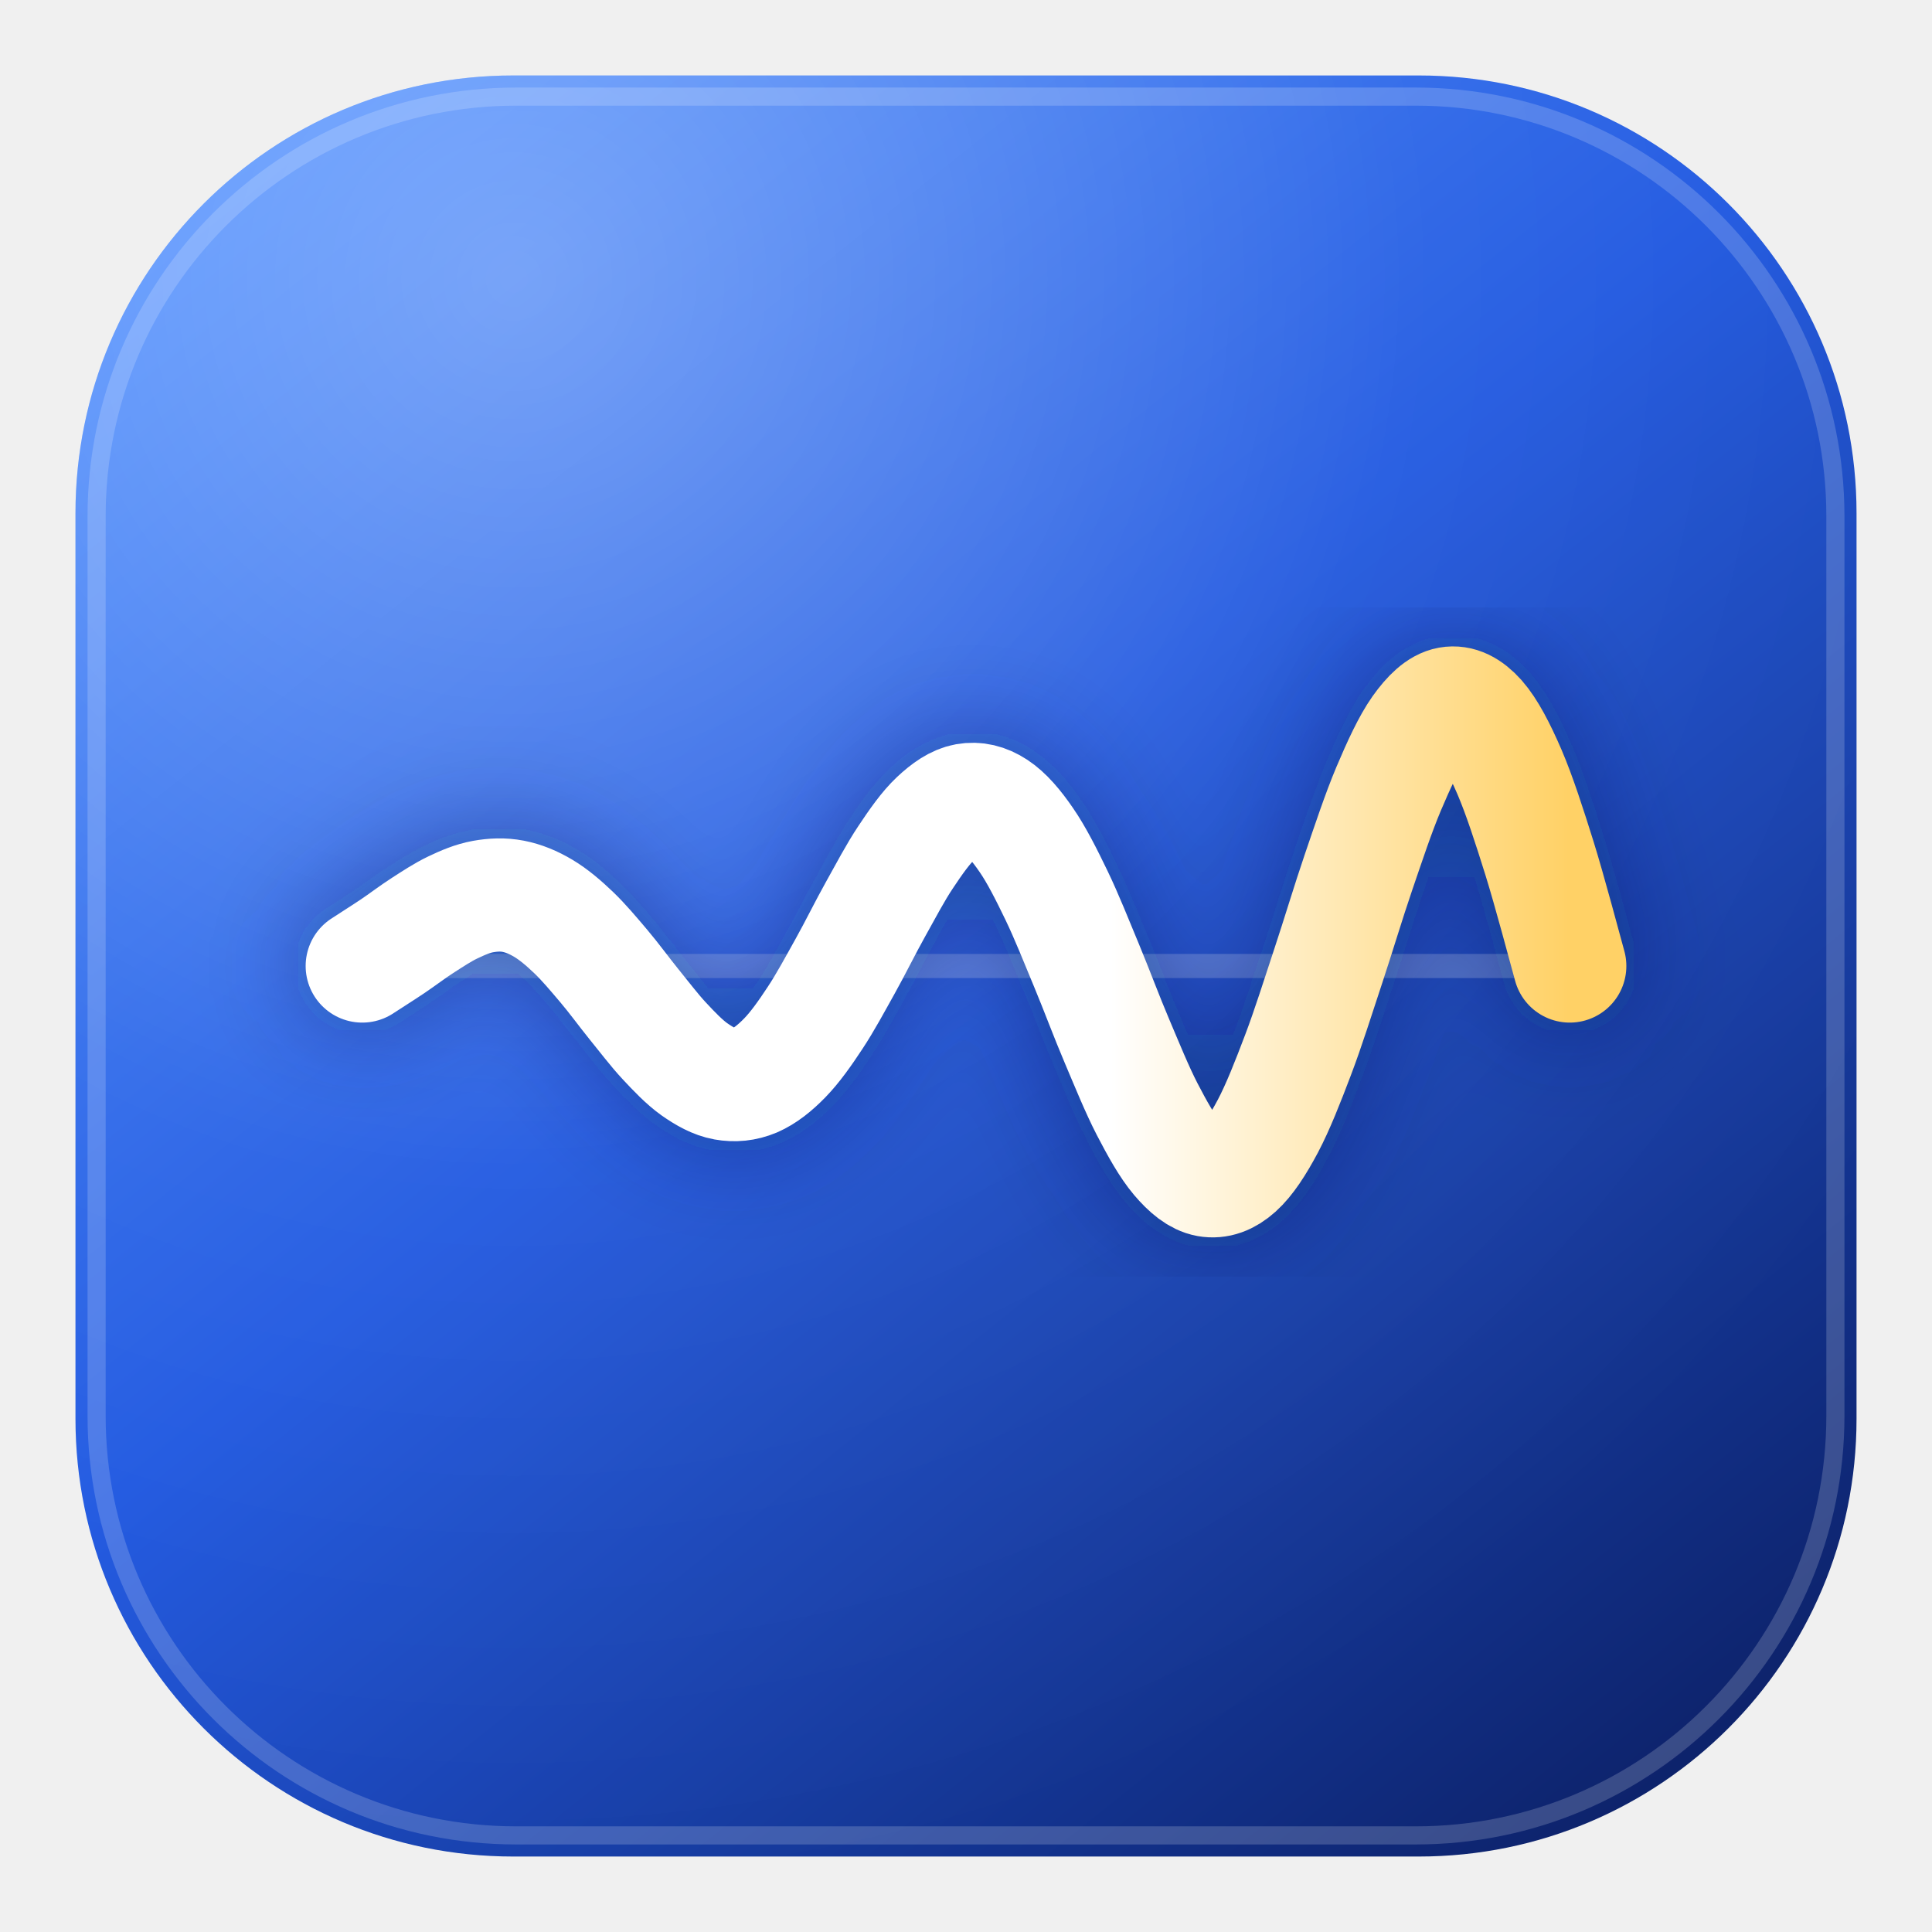
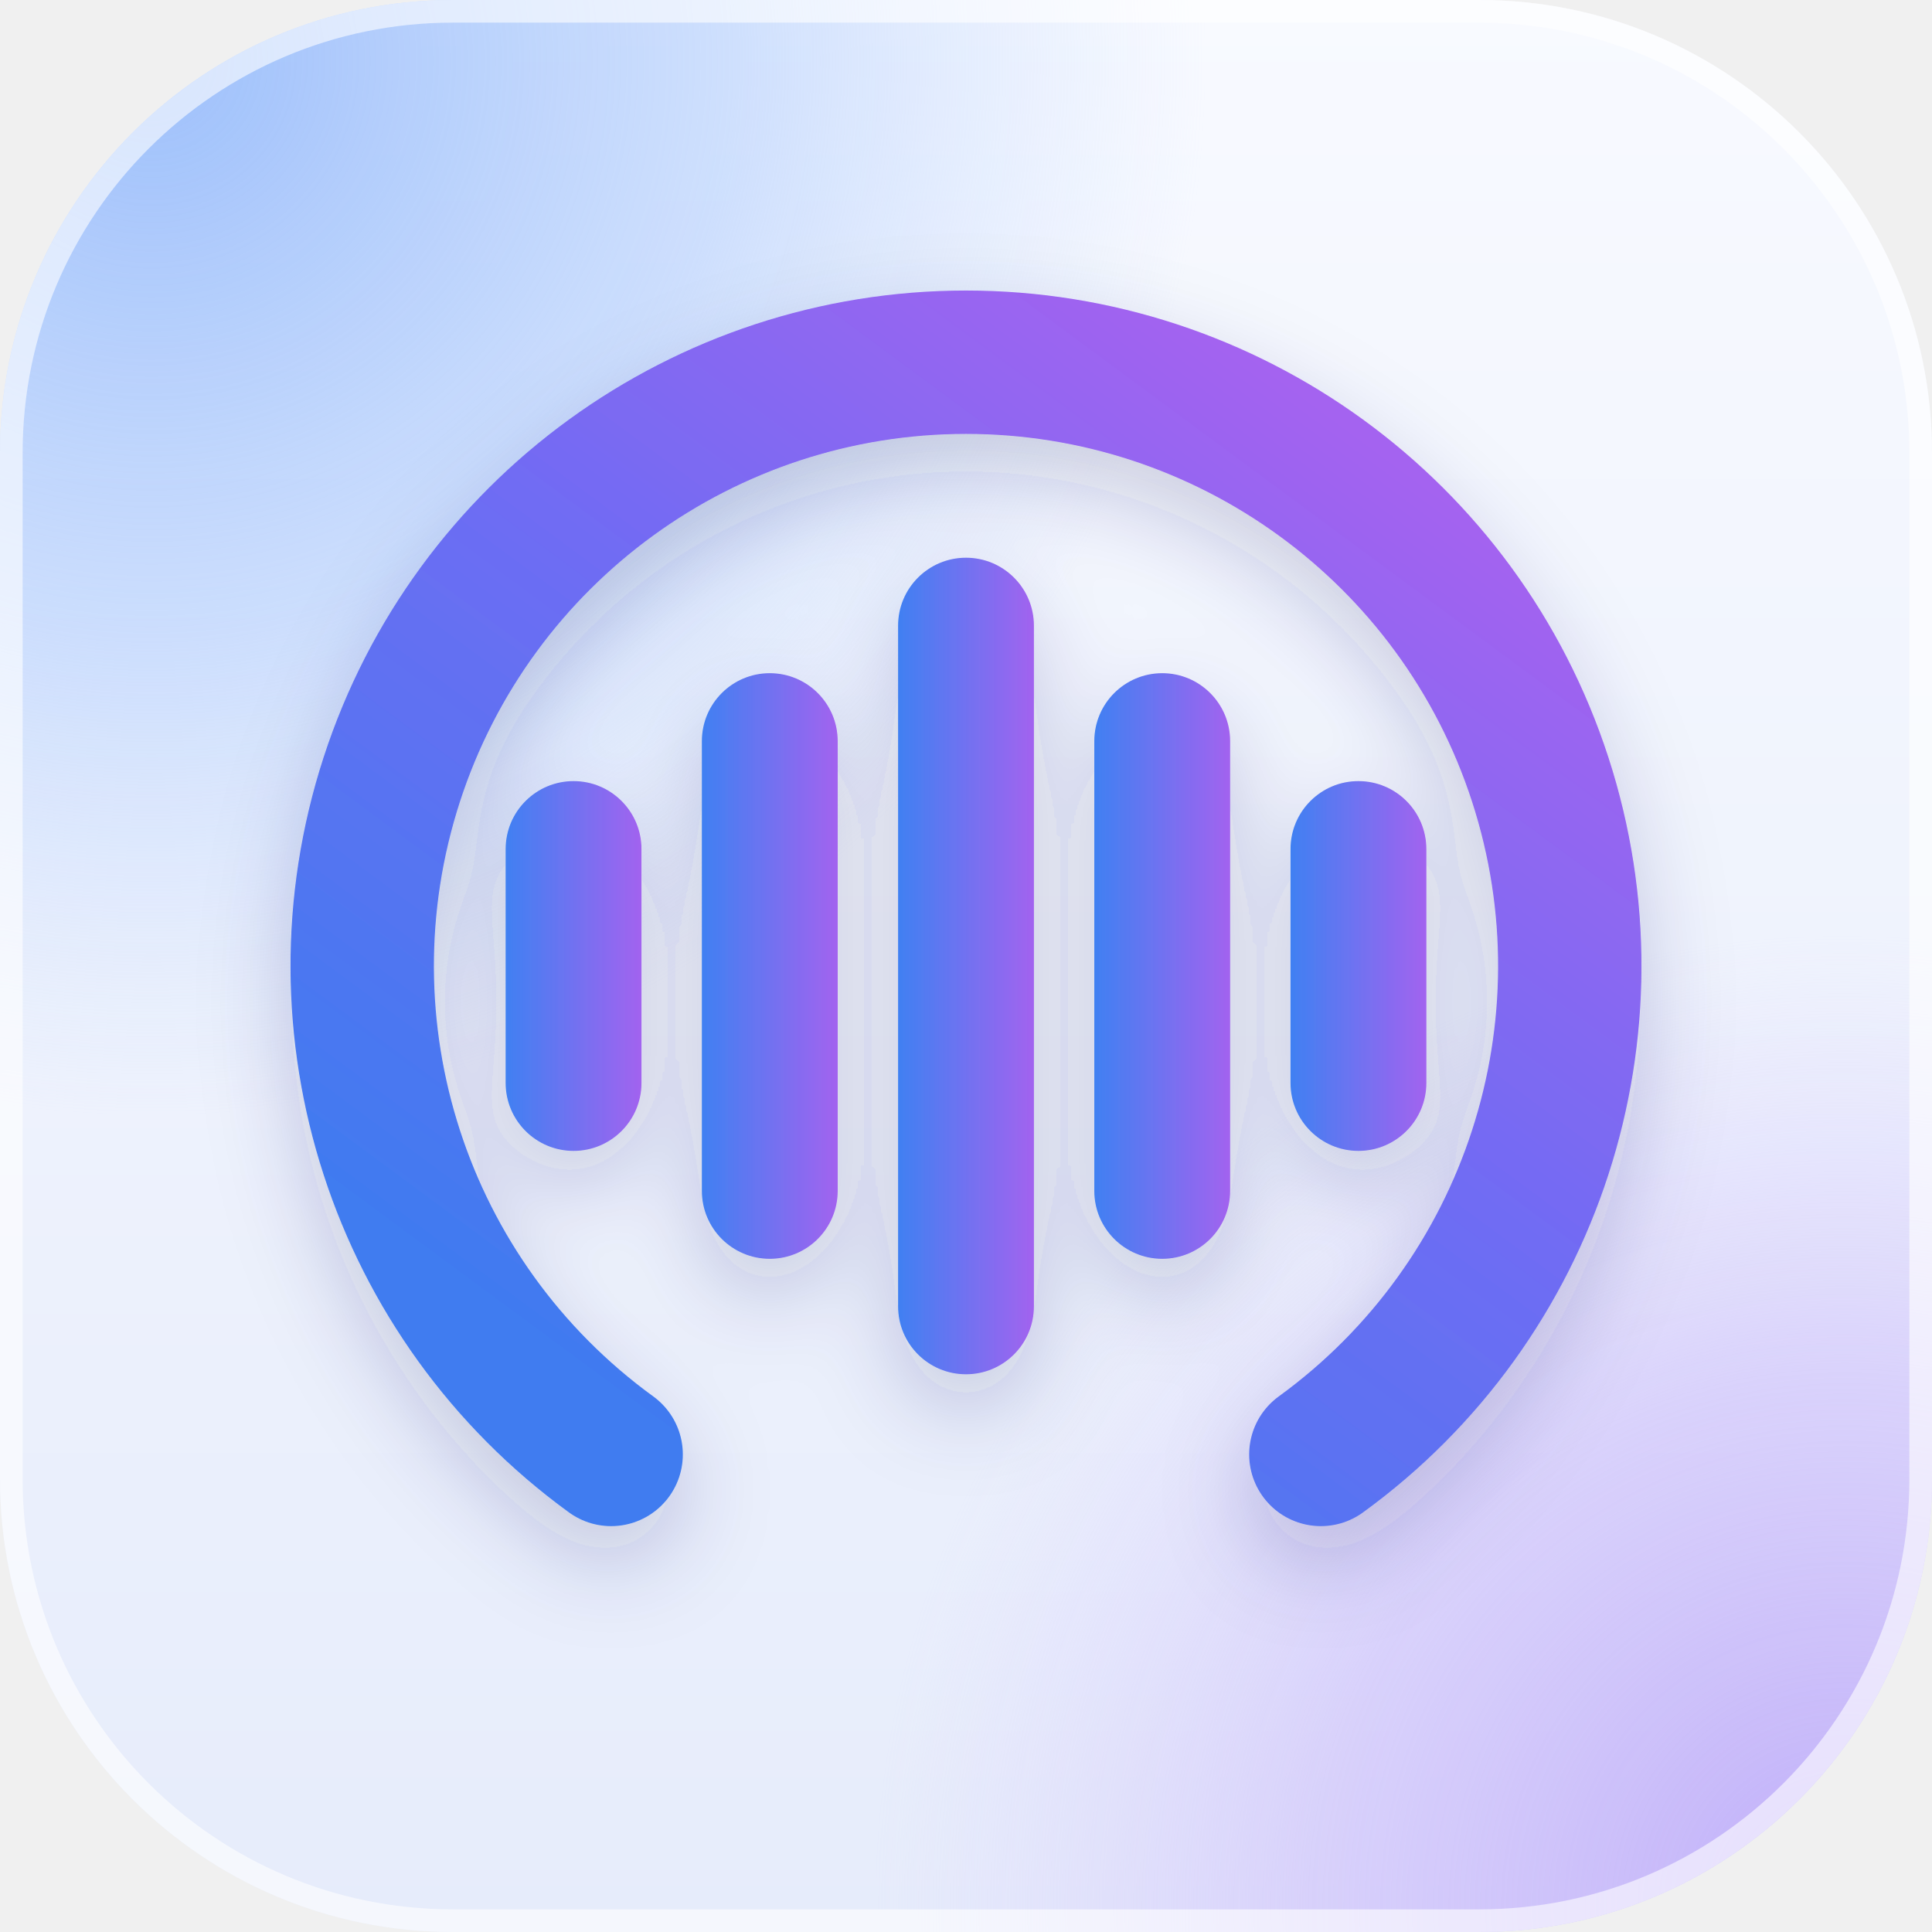
<svg xmlns="http://www.w3.org/2000/svg" width="128" height="128" viewBox="0 0 128 128">
  <defs>
-     <linearGradient id="tile" x1="0.1" y1="0" x2="0.9" y2="1">
-       <stop offset="0" stop-color="#4b8dff" />
-       <stop offset="0.45" stop-color="#2058e0" />
-       <stop offset="1" stop-color="#0c1f63" />
+     <linearGradient id="tile" x1="0" y1="0" x2="0" y2="1">
+       <stop offset="0" stop-color="#f8faff" />
+       <stop offset="1" stop-color="#e6ecfb" />
    </linearGradient>
-     <radialGradient id="gloss" cx="0.25" cy="0.12" r="0.9">
-       <stop offset="0" stop-color="#ffffff" stop-opacity="0.30" />
-       <stop offset="0.55" stop-color="#ffffff" stop-opacity="0.05" />
-       <stop offset="1" stop-color="#ffffff" stop-opacity="0" />
+     <radialGradient id="wash-cool" cx="0.5" cy="0.5" r="0.5">
+       <stop offset="0" stop-color="#9dbffb" />
+       <stop offset="0.55" stop-color="#b3cefc" stop-opacity="0.6" />
+       <stop offset="1" stop-color="#c3d7fc" stop-opacity="0" />
    </radialGradient>
-     <linearGradient id="wave" x1="0" y1="0" x2="1" y2="0">
-       <stop offset="0" stop-color="#ffffff" />
-       <stop offset="0.62" stop-color="#ffffff" />
-       <stop offset="1" stop-color="#ffd166" />
+     <radialGradient id="wash-warm" cx="0.5" cy="0.5" r="0.5">
+       <stop offset="0" stop-color="#bfadf9" />
+       <stop offset="0.55" stop-color="#cebffb" stop-opacity="0.6" />
+       <stop offset="1" stop-color="#dbd1fd" stop-opacity="0" />
+     </radialGradient>
+     <linearGradient id="ring" x1="0.16" y1="0.92" x2="0.84" y2="0.08">
+       <stop offset="0" stop-color="#3f7bf0" />
+       <stop offset="0.55" stop-color="#6f6cf3" />
+       <stop offset="1" stop-color="#a463f0" />
    </linearGradient>
-     <filter id="soft" x="-20%" y="-20%" width="140%" height="140%">
-       <feGaussianBlur stdDeviation="3.2" />
+     <linearGradient id="bars" x1="0" y1="0.5" x2="1" y2="0.5">
+       <stop offset="0" stop-color="#4080f2" />
+       <stop offset="1" stop-color="#a263ef" />
+     </linearGradient>
+     <clipPath id="tile-clip">
+       <rect width="128" height="128" rx="30" />
+     </clipPath>
+     <filter id="depth" x="-25%" y="-25%" width="150%" height="150%">
+       <feDropShadow dx="0" dy="2.4" stdDeviation="3" flood-color="#25316e" flood-opacity="0.2" />
    </filter>
  </defs>
-   <rect x="5" y="5" width="118" height="118" rx="29" fill="url(#tile)" />
-   <rect x="5" y="5" width="118" height="118" rx="29" fill="url(#gloss)" />
-   <rect x="6.4" y="6.4" width="115.2" height="115.2" rx="27.8" fill="none" stroke="#ffffff" stroke-opacity="0.18" stroke-width="1.2" />
-   <line x1="24" y1="64" x2="104" y2="64" stroke="#ffffff" stroke-opacity="0.22" stroke-width="1.6" stroke-linecap="round" />
-   <path d="M 24.00 64.00 C 24.33 63.78, 25.33 63.15, 26.00 62.70 C 26.67 62.25, 27.33 61.74, 28.00 61.31 C 28.67 60.88, 29.33 60.44, 30.00 60.12 C 30.67 59.80, 31.33 59.52, 32.00 59.40 C 32.67 59.28, 33.33 59.25, 34.00 59.38 C 34.67 59.51, 35.33 59.78, 36.00 60.18 C 36.67 60.58, 37.33 61.14, 38.00 61.78 C 38.67 62.42, 39.33 63.21, 40.00 64.00 C 40.67 64.79, 41.33 65.70, 42.00 66.53 C 42.67 67.35, 43.33 68.23, 44.00 68.95 C 44.67 69.67, 45.33 70.36, 46.00 70.84 C 46.67 71.31, 47.33 71.68, 48.00 71.80 C 48.67 71.92, 49.33 71.86, 50.00 71.58 C 50.67 71.29, 51.33 70.77, 52.00 70.08 C 52.67 69.39, 53.33 68.46, 54.00 67.44 C 54.67 66.43, 55.33 65.20, 56.00 64.00 C 56.67 62.80, 57.33 61.45, 58.00 60.25 C 58.67 59.05, 59.33 57.79, 60.00 56.79 C 60.67 55.78, 61.33 54.84, 62.00 54.21 C 62.67 53.58, 63.33 53.12, 64.00 53.00 C 64.67 52.88, 65.33 53.03, 66.00 53.47 C 66.67 53.91, 67.33 54.68, 68.00 55.66 C 68.67 56.63, 69.33 57.94, 70.00 59.33 C 70.67 60.72, 71.33 62.39, 72.00 64.00 C 72.67 65.61, 73.33 67.40, 74.00 68.97 C 74.67 70.55, 75.33 72.18, 76.00 73.48 C 76.67 74.77, 77.33 75.96, 78.00 76.75 C 78.67 77.54, 79.33 78.08, 80.00 78.20 C 80.67 78.32, 81.33 78.09, 82.00 77.49 C 82.67 76.89, 83.33 75.87, 84.00 74.61 C 84.67 73.34, 85.33 71.66, 86.00 69.89 C 86.67 68.13, 87.33 66.02, 88.00 64.00 C 88.67 61.98, 89.33 59.76, 90.00 57.80 C 90.67 55.84, 91.33 53.85, 92.00 52.26 C 92.67 50.68, 93.33 49.24, 94.00 48.29 C 94.67 47.35, 95.33 46.72, 96.00 46.60 C 96.67 46.48, 97.33 46.80, 98.00 47.55 C 98.67 48.31, 99.33 49.58, 100.00 51.13 C 100.67 52.69, 101.33 54.74, 102.00 56.88 C 102.67 59.03, 103.67 62.81, 104.00 64.00" fill="none" stroke="#0a1c52" stroke-opacity="0.35" stroke-width="9" stroke-linecap="round" filter="url(#soft)" />
-   <path d="M 24.00 64.00 C 24.33 63.78, 25.33 63.15, 26.00 62.70 C 26.67 62.25, 27.33 61.74, 28.00 61.31 C 28.67 60.88, 29.33 60.44, 30.00 60.12 C 30.67 59.80, 31.33 59.52, 32.00 59.40 C 32.67 59.28, 33.33 59.25, 34.00 59.38 C 34.67 59.51, 35.33 59.78, 36.00 60.18 C 36.67 60.58, 37.33 61.14, 38.00 61.78 C 38.67 62.42, 39.33 63.21, 40.00 64.00 C 40.67 64.79, 41.33 65.70, 42.00 66.53 C 42.67 67.35, 43.33 68.23, 44.00 68.95 C 44.67 69.67, 45.33 70.36, 46.00 70.84 C 46.67 71.31, 47.33 71.68, 48.00 71.80 C 48.67 71.92, 49.33 71.86, 50.00 71.58 C 50.67 71.29, 51.33 70.77, 52.00 70.08 C 52.67 69.39, 53.33 68.46, 54.00 67.44 C 54.67 66.43, 55.33 65.20, 56.00 64.00 C 56.67 62.80, 57.33 61.45, 58.00 60.25 C 58.67 59.05, 59.33 57.79, 60.00 56.79 C 60.67 55.78, 61.33 54.84, 62.00 54.21 C 62.67 53.58, 63.33 53.12, 64.00 53.00 C 64.67 52.88, 65.33 53.03, 66.00 53.47 C 66.67 53.91, 67.33 54.68, 68.00 55.66 C 68.67 56.63, 69.33 57.94, 70.00 59.33 C 70.67 60.72, 71.33 62.39, 72.00 64.00 C 72.67 65.61, 73.33 67.40, 74.00 68.97 C 74.67 70.55, 75.33 72.18, 76.00 73.48 C 76.67 74.77, 77.33 75.96, 78.00 76.75 C 78.67 77.54, 79.33 78.08, 80.00 78.20 C 80.67 78.32, 81.33 78.09, 82.00 77.49 C 82.67 76.89, 83.33 75.87, 84.00 74.61 C 84.67 73.34, 85.33 71.66, 86.00 69.89 C 86.67 68.13, 87.33 66.02, 88.00 64.00 C 88.67 61.98, 89.33 59.76, 90.00 57.80 C 90.67 55.84, 91.33 53.85, 92.00 52.26 C 92.67 50.68, 93.33 49.24, 94.00 48.29 C 94.67 47.35, 95.33 46.72, 96.00 46.60 C 96.67 46.48, 97.33 46.80, 98.00 47.55 C 98.67 48.31, 99.33 49.58, 100.00 51.13 C 100.67 52.69, 101.33 54.74, 102.00 56.88 C 102.67 59.03, 103.67 62.81, 104.00 64.00" fill="none" stroke="url(#wave)" stroke-width="7.5" stroke-linecap="round" stroke-linejoin="round" />
+   <g clip-path="url(#tile-clip)">
+     <rect width="128" height="128" fill="url(#tile)" />
+     <circle cx="10" cy="4" r="70" fill="url(#wash-cool)" />
+     <circle cx="122" cy="126" r="64" fill="url(#wash-warm)" />
+   </g>
+   <rect x="0.75" y="0.75" width="126.5" height="126.5" rx="29.25" fill="none" stroke="#ffffff" stroke-opacity="0.6" stroke-width="1.5" />
+   <g filter="url(#depth)">
+     <path d="M40.49 96.36A40 40 0 1 1 87.51 96.36" fill="none" stroke="url(#ring)" stroke-width="9.5" stroke-linecap="round" />
+     <g fill="url(#bars)">
+       <rect x="33.5" y="51.75" width="9" height="24.5" rx="4.5" />
+       <rect x="46.5" y="44.6" width="9" height="38.8" rx="4.5" />
+       <rect x="59.5" y="36.95" width="9" height="54.1" rx="4.5" />
+       <rect x="72.5" y="44.6" width="9" height="38.8" rx="4.5" />
+       <rect x="85.5" y="51.75" width="9" height="24.5" rx="4.5" />
+     </g>
+   </g>
</svg>
